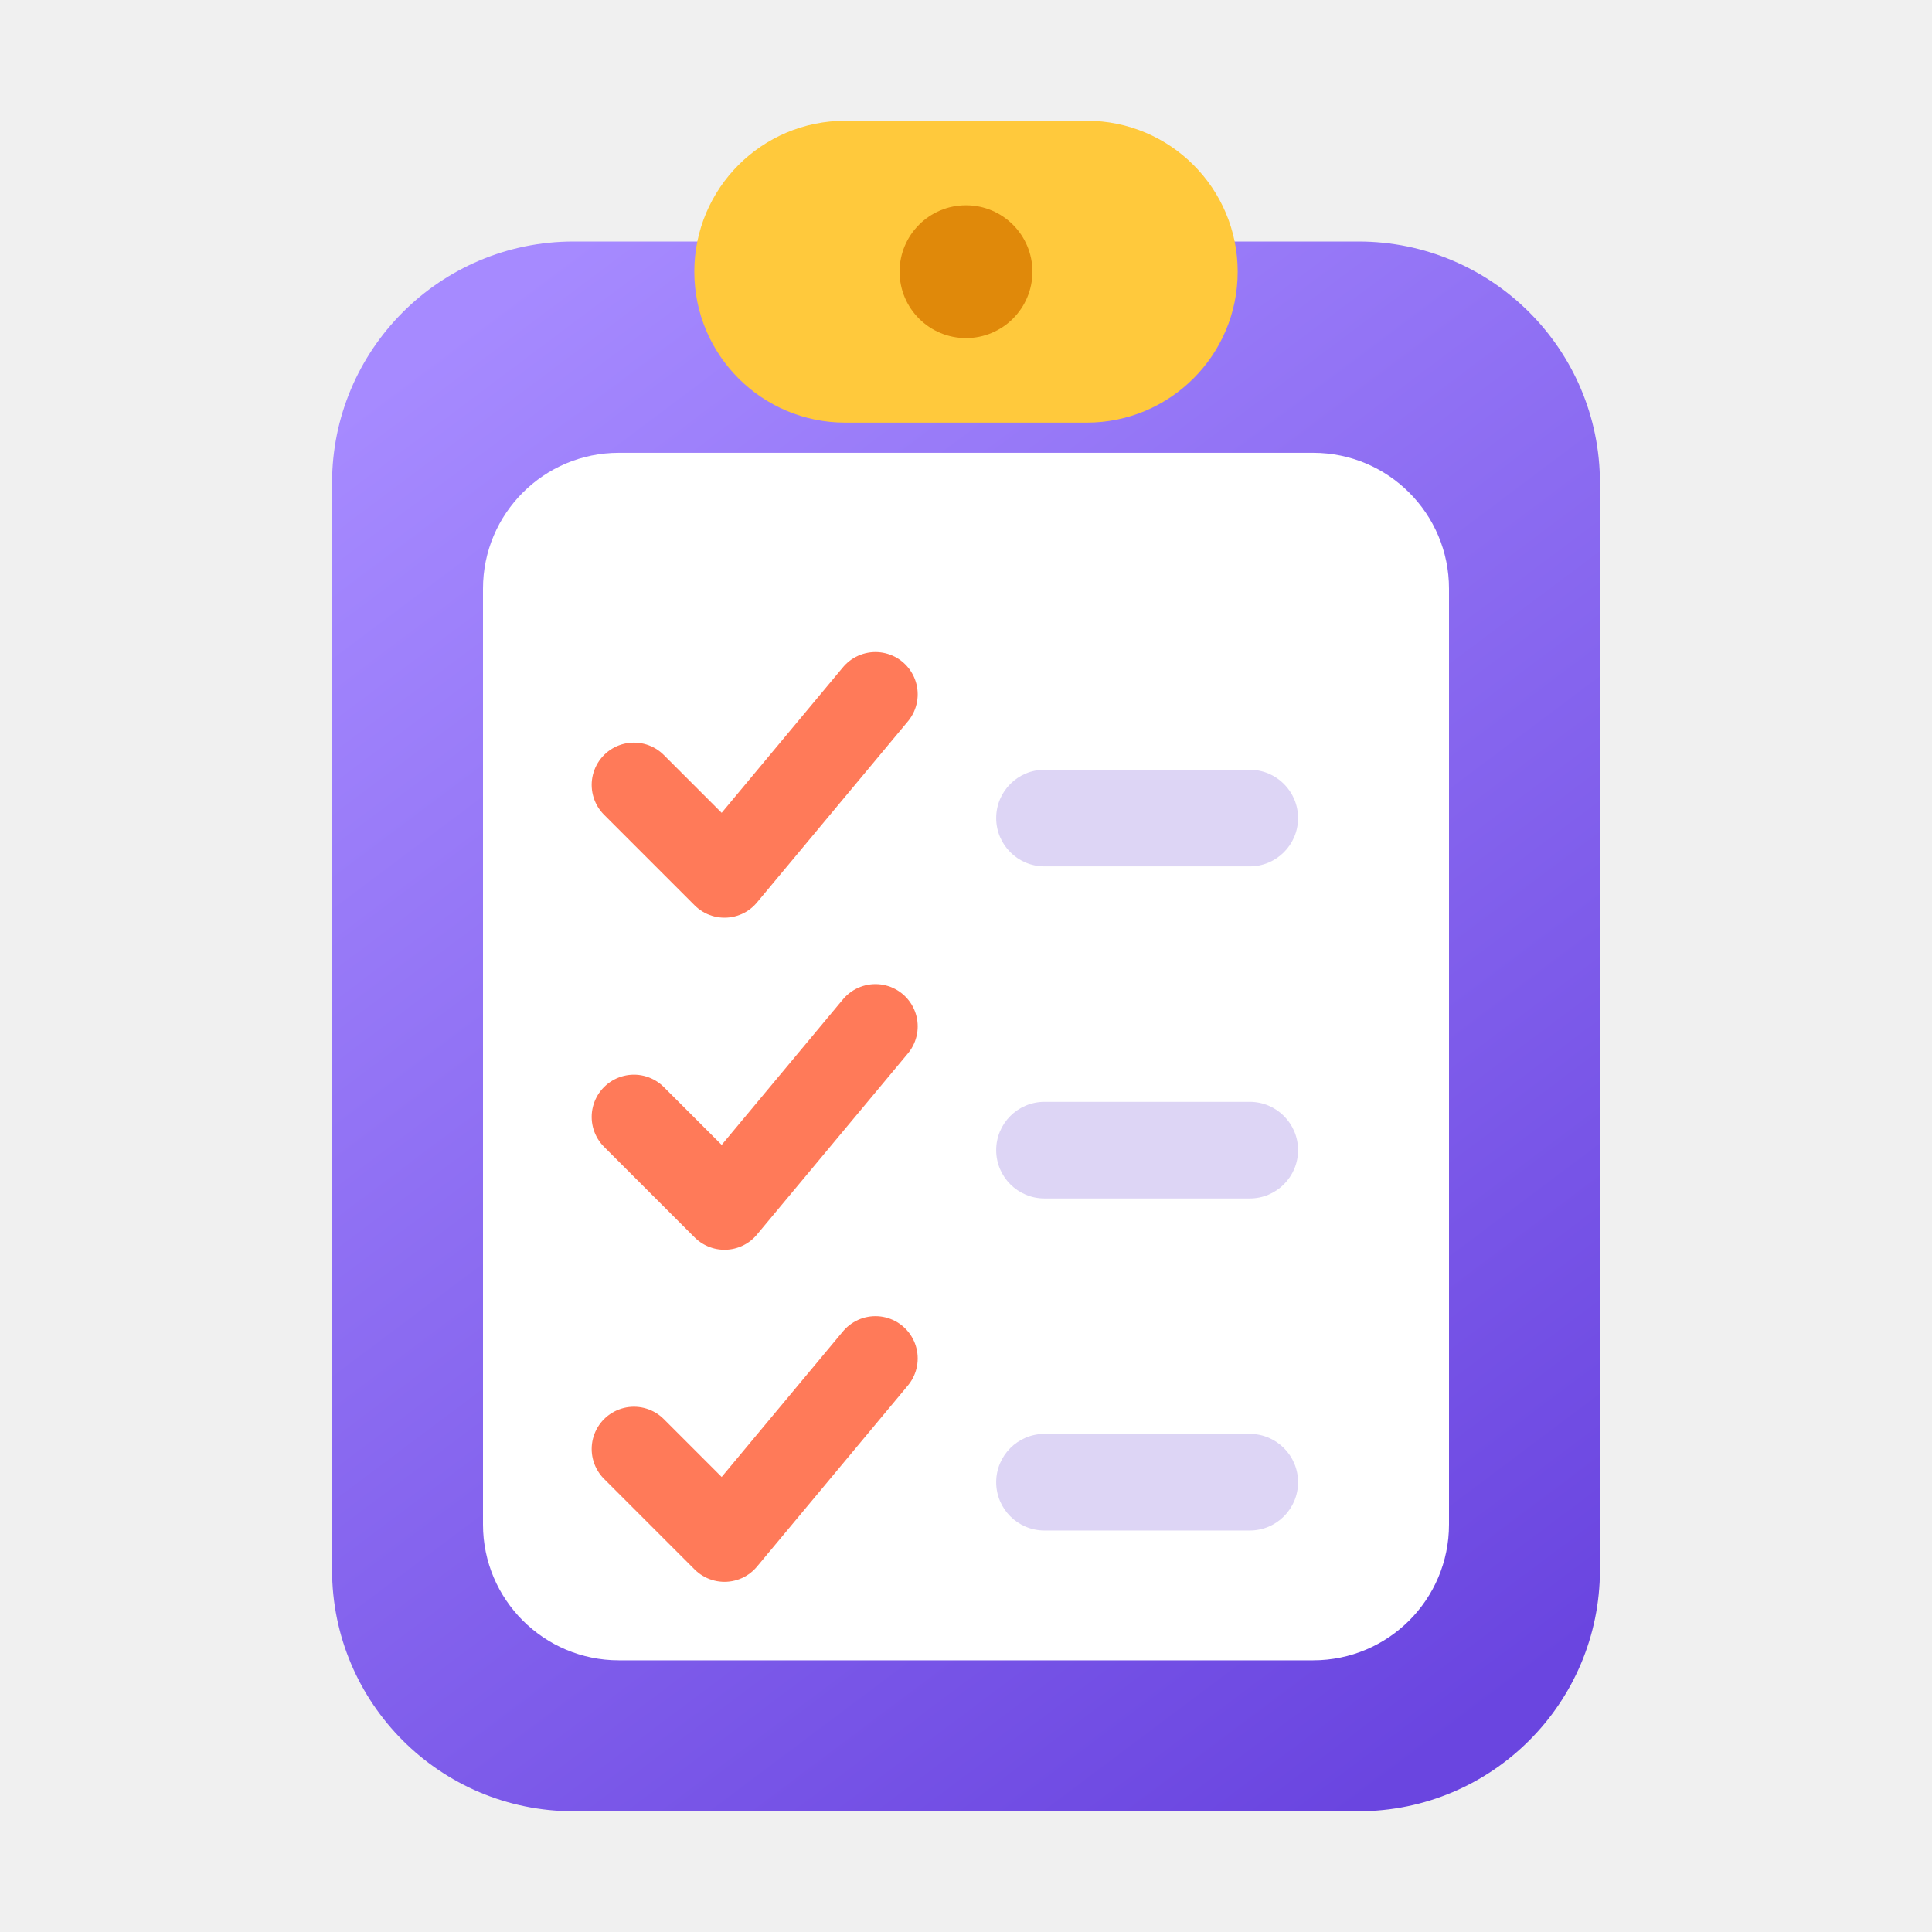
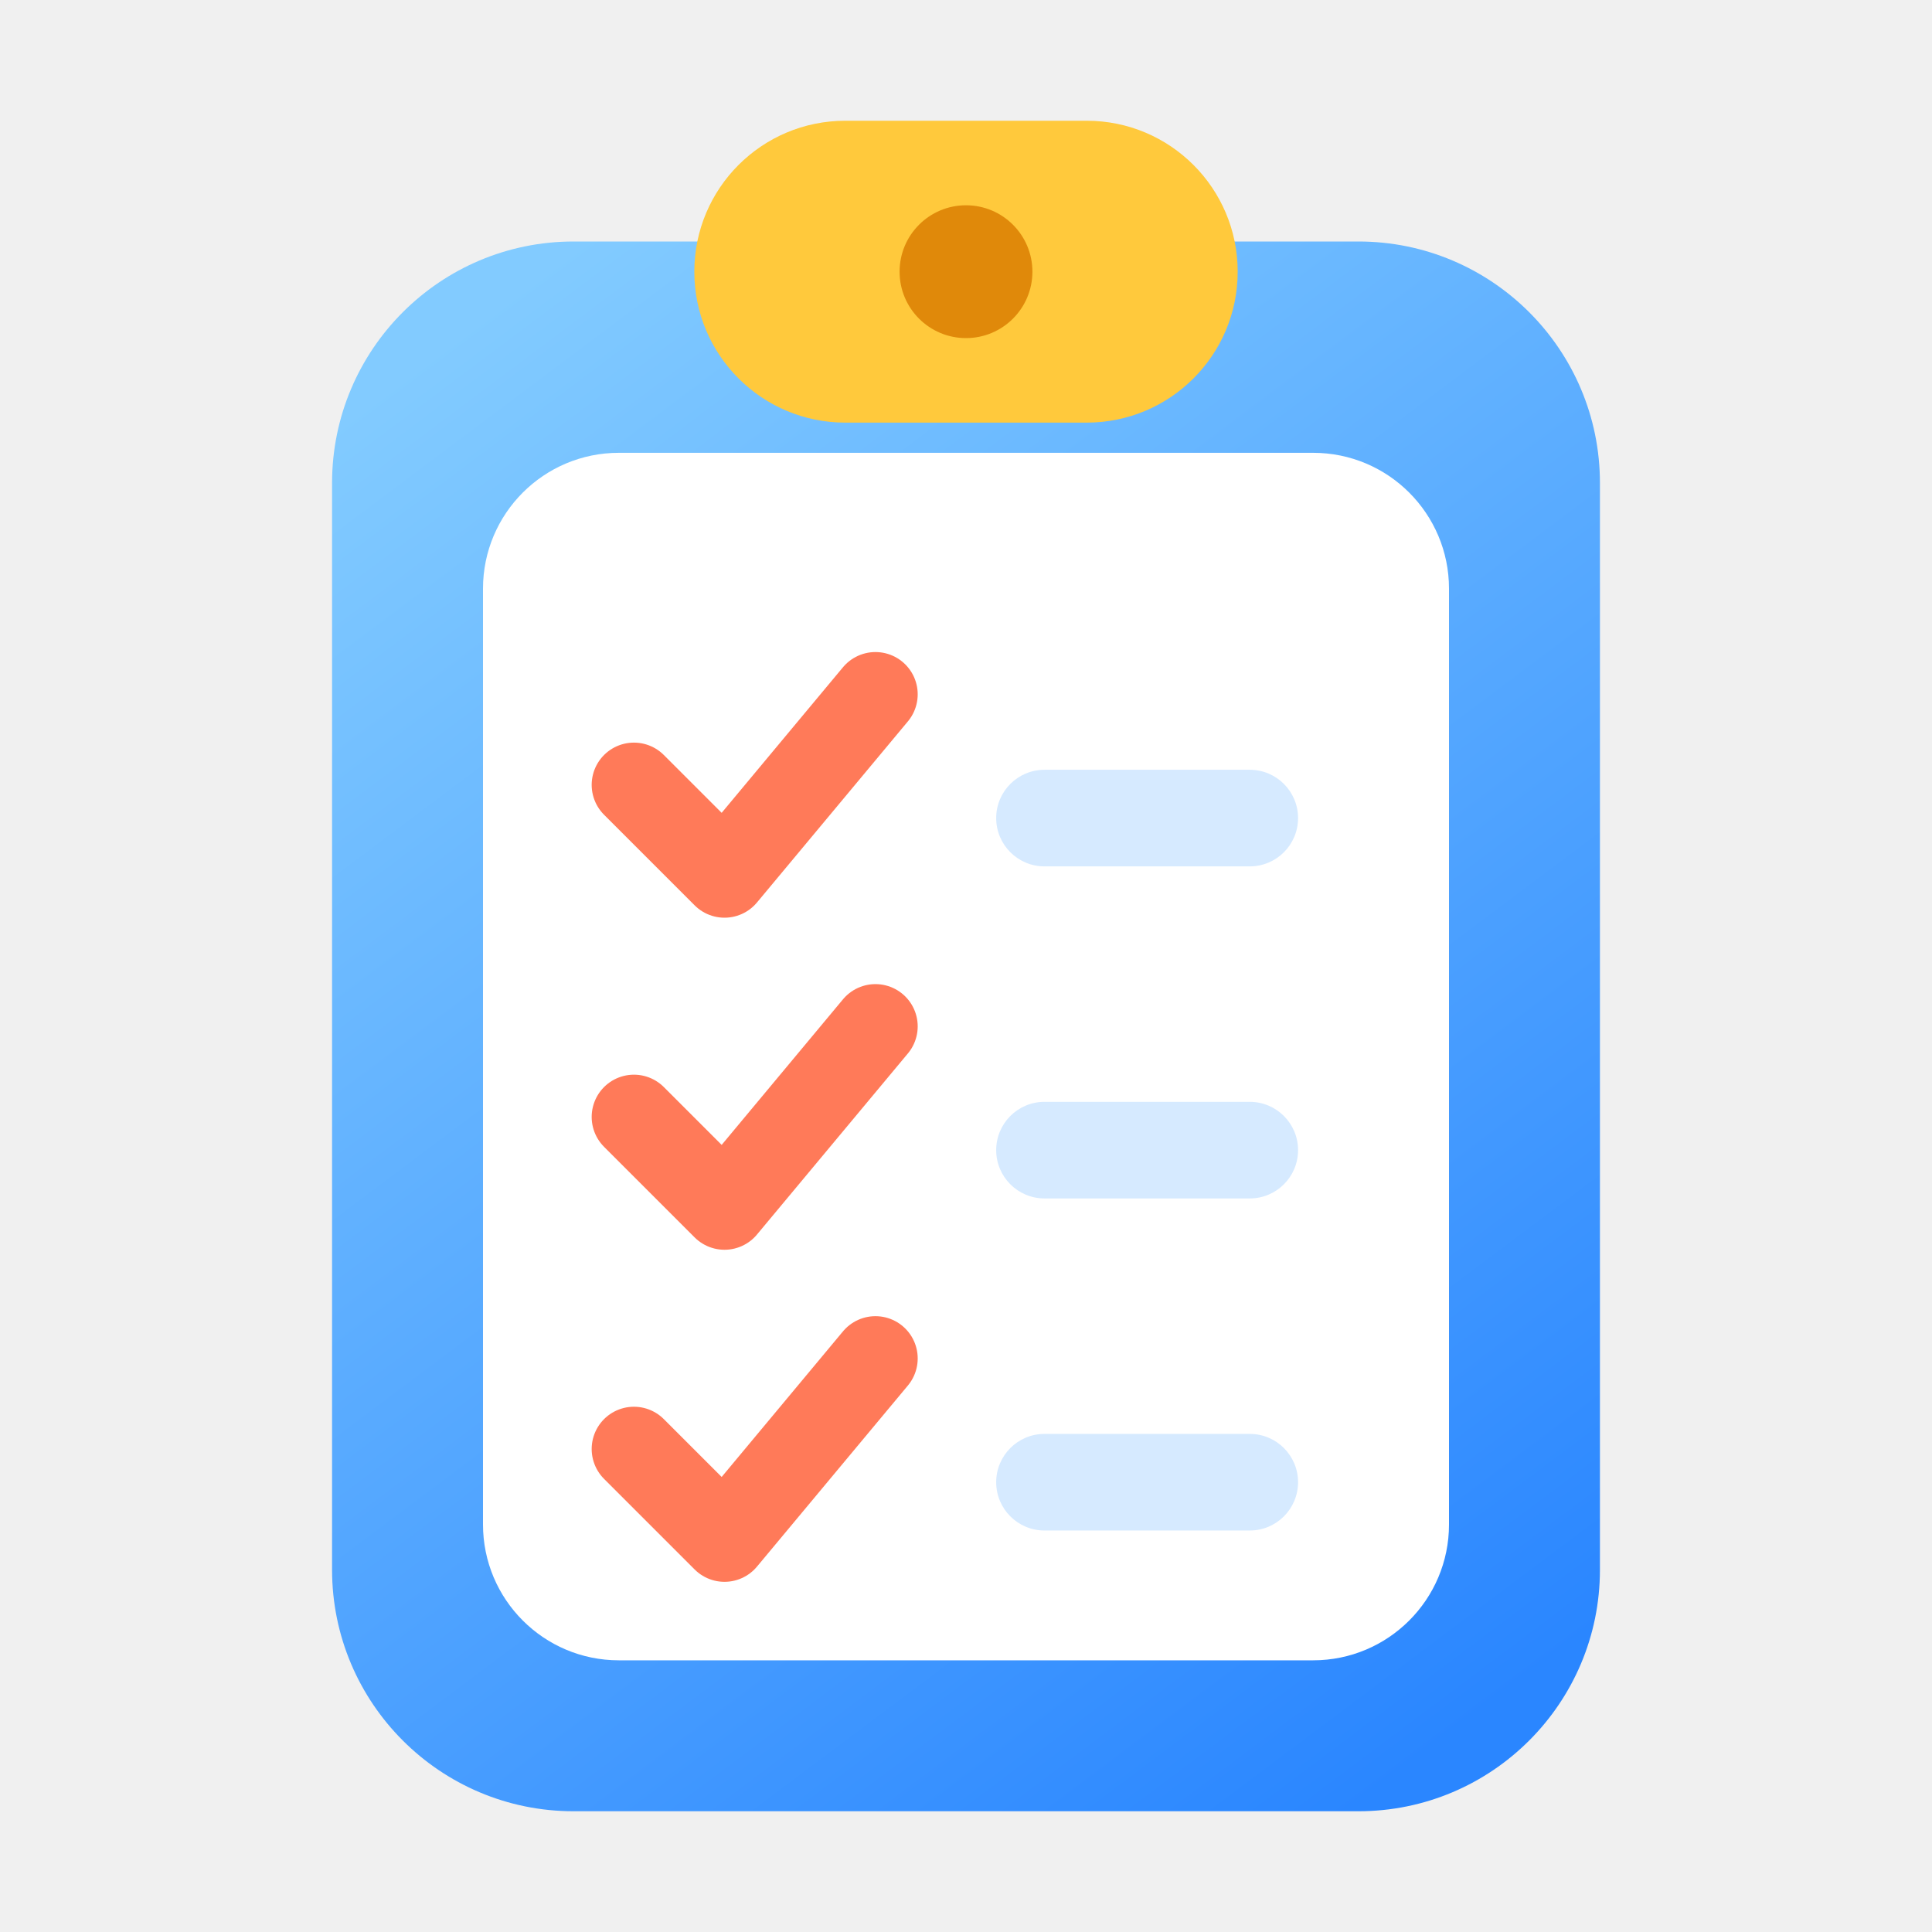
<svg xmlns="http://www.w3.org/2000/svg" viewBox="0 0 64 64" width="64" height="64">
  <defs>
    <linearGradient id="bd" x1="0.2" y1="0" x2="0.8" y2="1">
-       <stop offset="0" stop-color="#a68aff" />
-       <stop offset="1" stop-color="#6a45e0" />
+       <stop offset="0" stop-color="#82cbff" />
+       <stop offset="1" stop-color="#2a86ff" />
    </linearGradient>
  </defs>
  <rect x="11" y="8" width="42" height="52" rx="8" fill="url(#bd)" />
  <rect x="16" y="15" width="32" height="40" rx="4.500" fill="#fff" />
  <rect x="23" y="4" width="18" height="10" rx="5" fill="#ffc93c" />
  <circle cx="32" cy="9" r="2.200" fill="#e0890a" />
  <g fill="none" stroke="#ff7a59" stroke-width="2.800" stroke-linecap="round" stroke-linejoin="round">
    <path d="M21 26l3 3 5-6" />
    <path d="M21 37l3 3 5-6" />
    <path d="M21 48l3 3 5-6" />
  </g>
-   <g fill="#ddd5f5">
+   <g fill="#d6eaff">
    <rect x="33" y="25.500" width="10" height="3.200" rx="1.600" />
    <rect x="33" y="36.500" width="10" height="3.200" rx="1.600" />
    <rect x="33" y="47.500" width="10" height="3.200" rx="1.600" />
  </g>
</svg>
